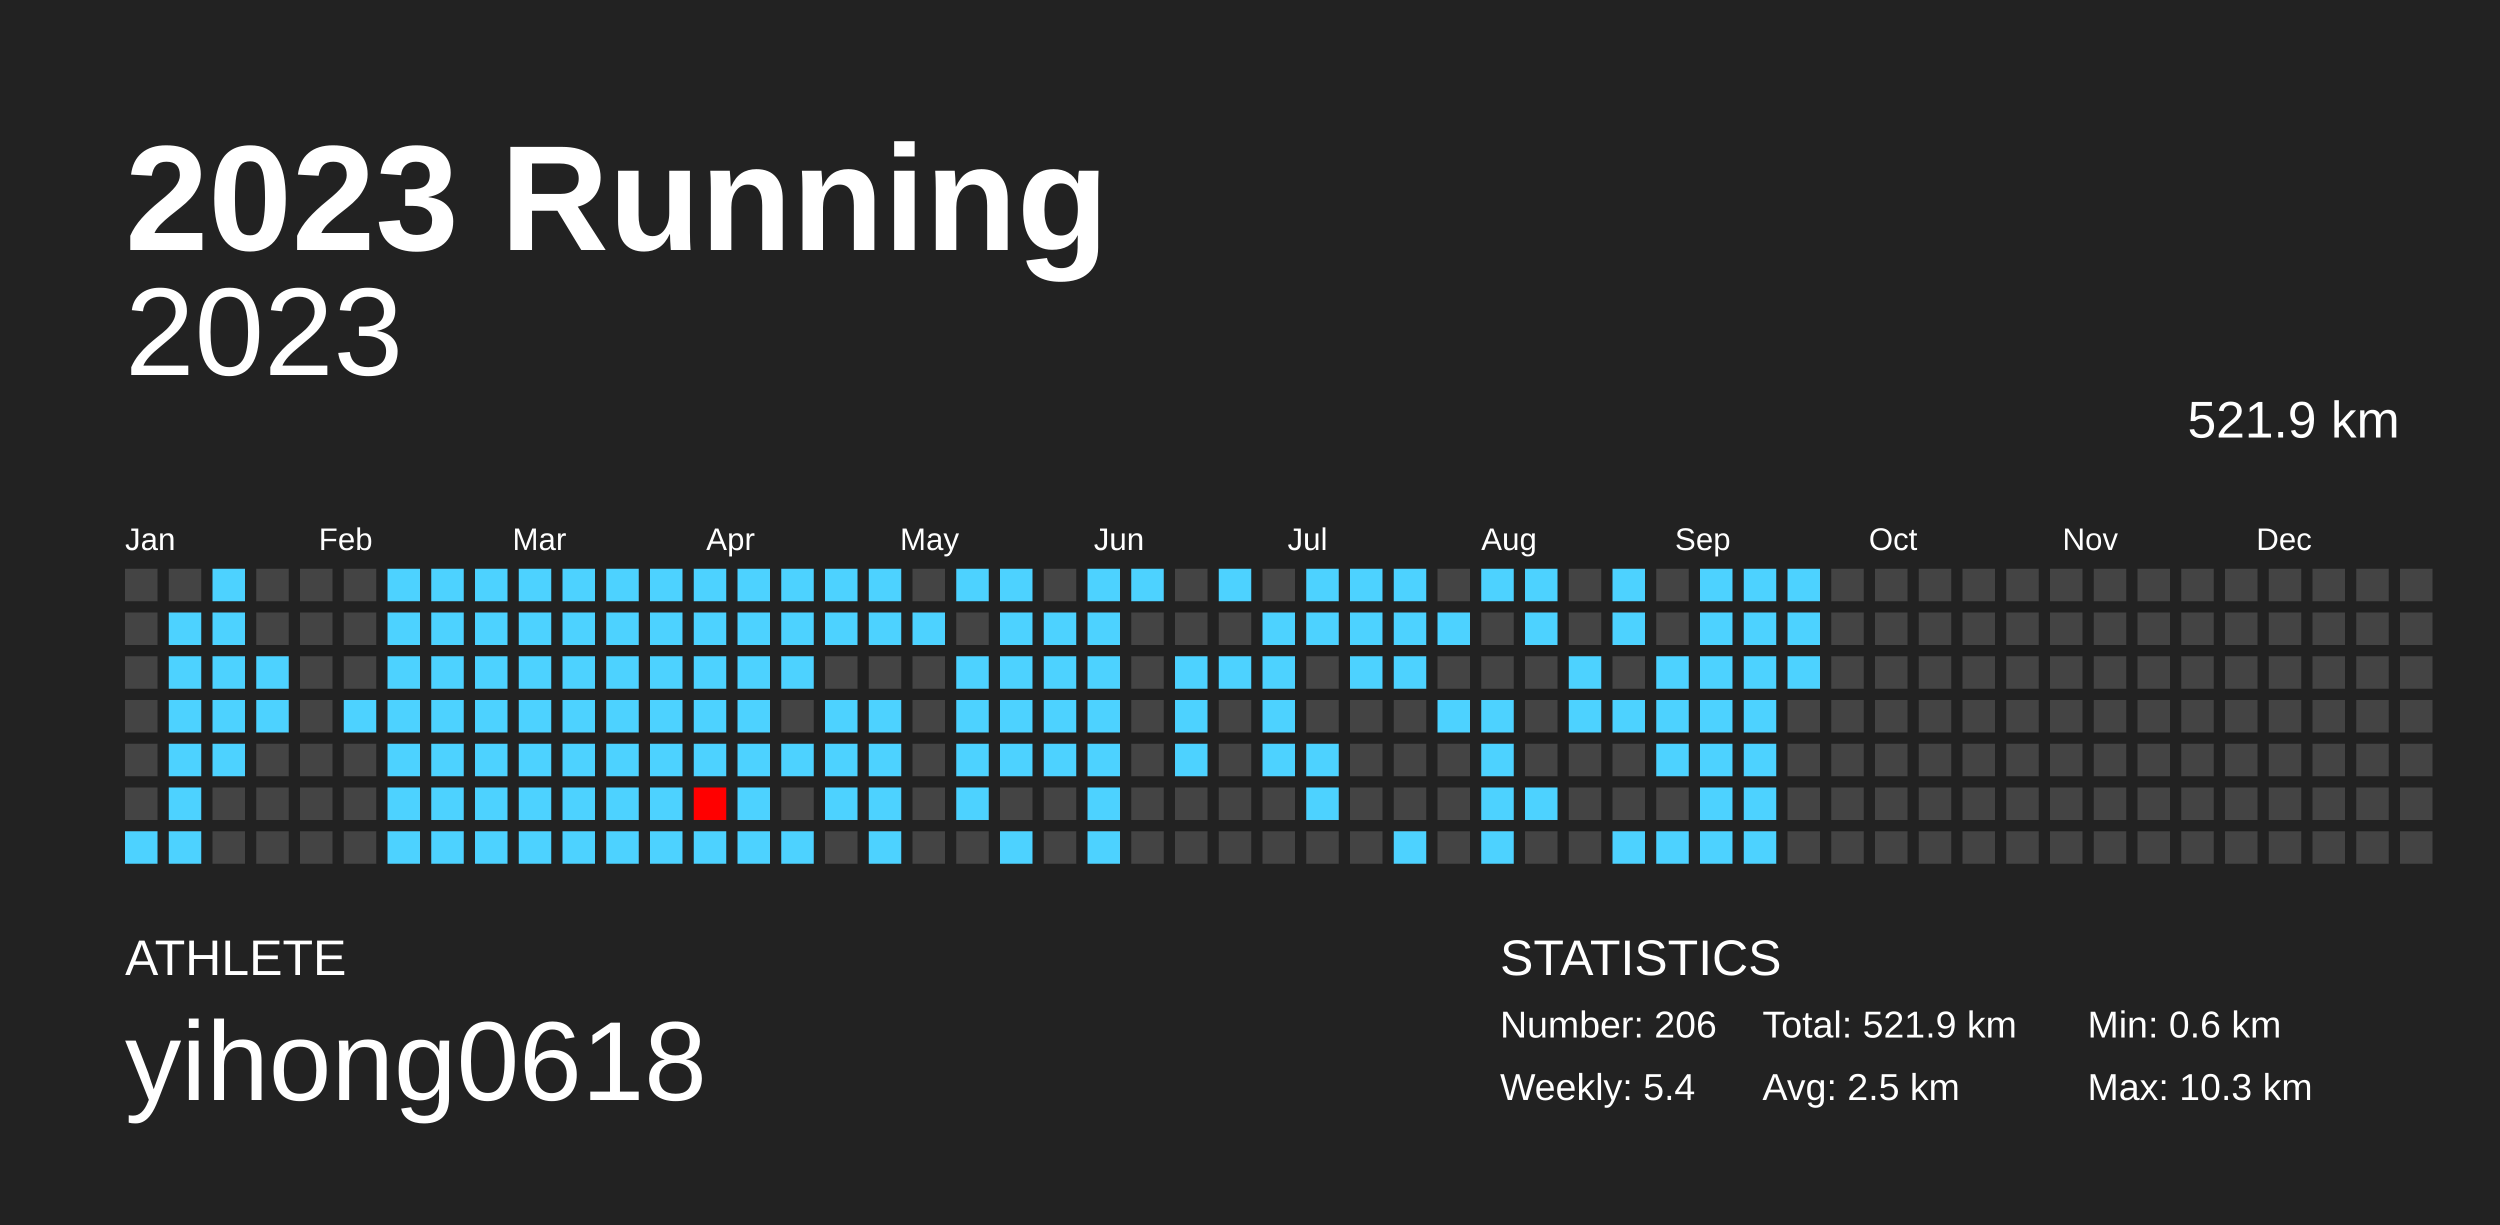
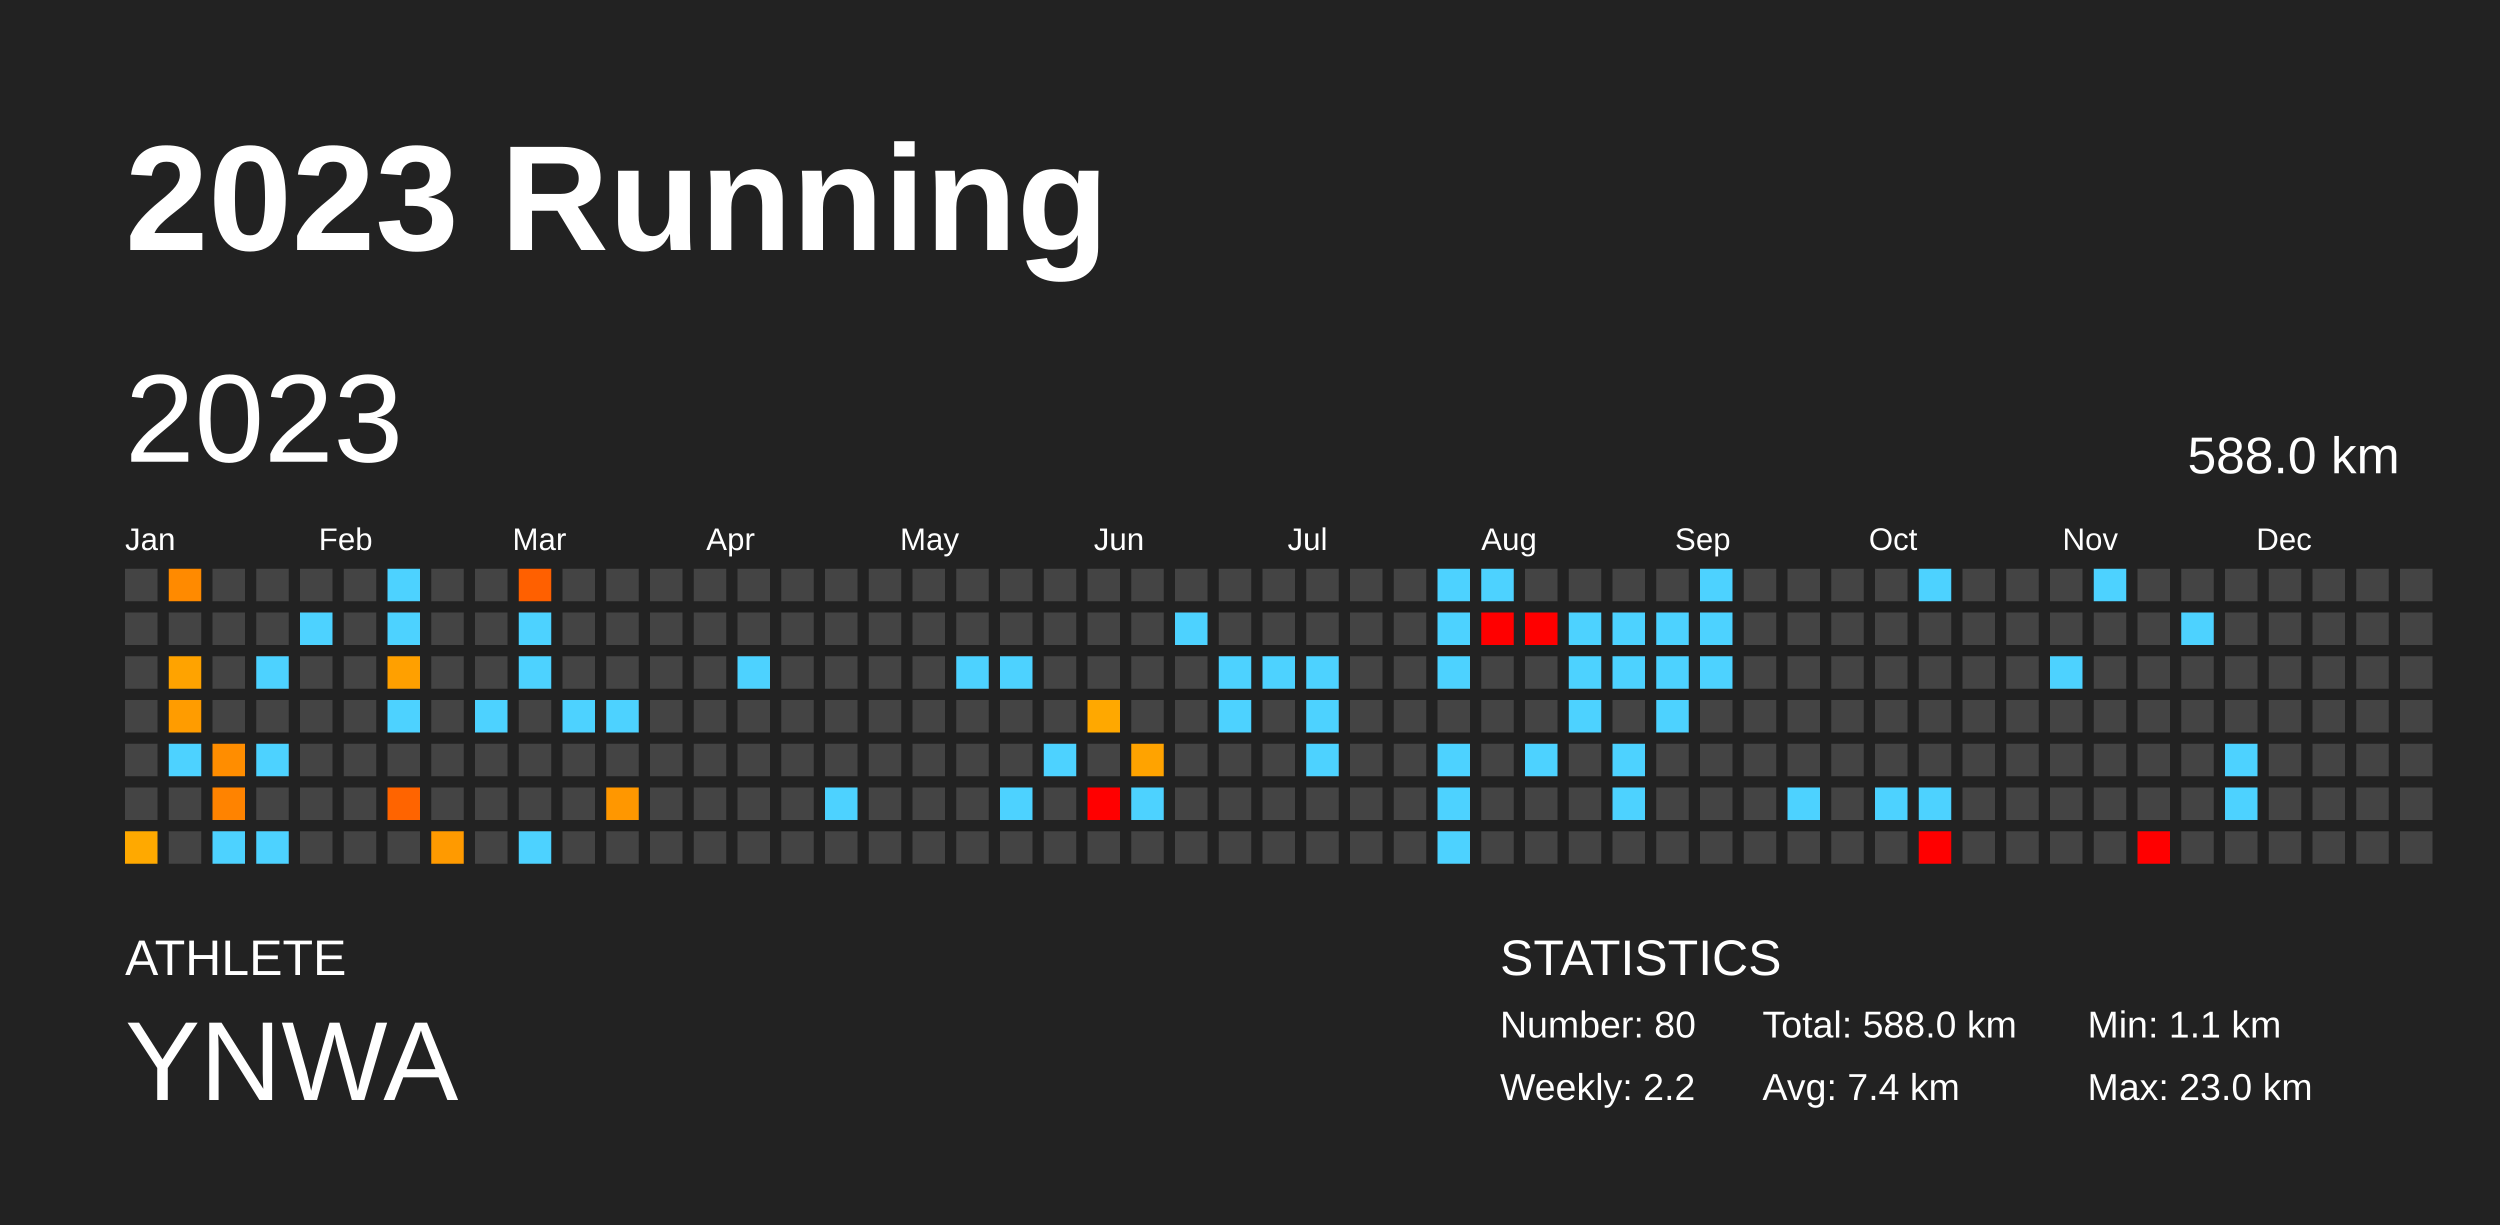
<svg xmlns="http://www.w3.org/2000/svg" baseProfile="full" height="98mm" version="1.1" viewBox="0,0,200,98" width="200mm">
  <defs />
  <rect fill="#222222" height="98" width="200" x="0" y="0" />
  <text fill="#FFFFFF" style="font-size:12px; font-family:Arial; font-weight:bold;" x="10" y="20">2023 Running</text>
  <text fill="#FFFFFF" style="font-size:4px; font-family:Arial" x="10" y="78">ATHLETE</text>
-   <text fill="#FFFFFF" style="font-size:9px; font-family:Arial" x="10" y="88">yihong0618</text>
+   <text fill="#FFFFFF" style="font-size:9px; font-family:Arial" x="10" y="88">YNWA</text>
  <text fill="#FFFFFF" style="font-size:4px; font-family:Arial" x="120" y="78">STATISTICS</text>
-   <text fill="#FFFFFF" style="font-size:3px; font-family:Arial" x="120" y="83">Number: 206</text>
-   <text fill="#FFFFFF" style="font-size:3px; font-family:Arial" x="120" y="88">Weekly: 5.4</text>
-   <text fill="#FFFFFF" style="font-size:3px; font-family:Arial" x="141" y="83">Total: 521.9 km</text>
-   <text fill="#FFFFFF" style="font-size:3px; font-family:Arial" x="141" y="88">Avg: 2.5 km</text>
-   <text fill="#FFFFFF" style="font-size:3px; font-family:Arial" x="167" y="83">Min: 0.6 km</text>
-   <text fill="#FFFFFF" style="font-size:3px; font-family:Arial" x="167" y="88">Max: 10.3 km</text>
-   <text alignment-baseline="hanging" fill="#FFFFFF" style="font-size:10.0px; font-family:Arial;" x="10" y="30">2023</text>
-   <text alignment-baseline="hanging" fill="#FFFFFF" style="font-size:4.125px; font-family:Arial;" x="175" y="35">521.9 km</text>
+   <text fill="#FFFFFF" style="font-size:3px; font-family:Arial" x="120" y="83">Number: 80</text>
+   <text fill="#FFFFFF" style="font-size:3px; font-family:Arial" x="120" y="88">Weekly: 2.2</text>
+   <text fill="#FFFFFF" style="font-size:3px; font-family:Arial" x="141" y="83">Total: 588.0 km</text>
+   <text fill="#FFFFFF" style="font-size:3px; font-family:Arial" x="141" y="88">Avg: 7.4 km</text>
+   <text fill="#FFFFFF" style="font-size:3px; font-family:Arial" x="167" y="83">Min: 1.1 km</text>
+   <text fill="#FFFFFF" style="font-size:3px; font-family:Arial" x="167" y="88">Max: 23.0 km</text>
+   <text dominant-baseline="hanging" fill="#FFFFFF" style="font-size:10.0px; font-family:Arial;" x="10" y="30">2023</text>
+   <text dominant-baseline="hanging" fill="#FFFFFF" style="font-size:4.125px; font-family:Arial;" x="175" y="35">588.0 km</text>
  <text fill="#FFFFFF" style="font-size:2.5px; font-family:Arial" x="10.0" y="44">Jan</text>
  <text fill="#FFFFFF" style="font-size:2.5px; font-family:Arial" x="25.5" y="44">Feb</text>
  <text fill="#FFFFFF" style="font-size:2.5px; font-family:Arial" x="41.0" y="44">Mar</text>
  <text fill="#FFFFFF" style="font-size:2.5px; font-family:Arial" x="56.5" y="44">Apr</text>
  <text fill="#FFFFFF" style="font-size:2.5px; font-family:Arial" x="72.0" y="44">May</text>
  <text fill="#FFFFFF" style="font-size:2.5px; font-family:Arial" x="87.5" y="44">Jun</text>
  <text fill="#FFFFFF" style="font-size:2.5px; font-family:Arial" x="103.0" y="44">Jul</text>
  <text fill="#FFFFFF" style="font-size:2.5px; font-family:Arial" x="118.5" y="44">Aug</text>
  <text fill="#FFFFFF" style="font-size:2.5px; font-family:Arial" x="134.0" y="44">Sep</text>
  <text fill="#FFFFFF" style="font-size:2.5px; font-family:Arial" x="149.5" y="44">Oct</text>
  <text fill="#FFFFFF" style="font-size:2.5px; font-family:Arial" x="165.0" y="44">Nov</text>
  <text fill="#FFFFFF" style="font-size:2.5px; font-family:Arial" x="180.5" y="44">Dec</text>
  <rect fill="#444444" height="2.6" width="2.6" x="10.0" y="45.5" />
  <rect fill="#444444" height="2.6" width="2.6" x="10.0" y="49.0" />
  <rect fill="#444444" height="2.6" width="2.6" x="10.0" y="52.5" />
  <rect fill="#444444" height="2.6" width="2.6" x="10.0" y="56.0" />
  <rect fill="#444444" height="2.6" width="2.6" x="10.0" y="59.5" />
  <rect fill="#444444" height="2.6" width="2.6" x="10.0" y="63.0" />
-   <rect fill="#4dd2ff" height="2.6" width="2.6" x="10.0" y="66.5" />
-   <rect fill="#444444" height="2.6" width="2.6" x="13.5" y="45.5" />
-   <rect fill="#4dd2ff" height="2.6" width="2.6" x="13.5" y="49.0" />
-   <rect fill="#4dd2ff" height="2.6" width="2.6" x="13.5" y="52.5" />
-   <rect fill="#4dd2ff" height="2.6" width="2.6" x="13.5" y="56.0" />
+   <rect fill="#ffa900" height="2.6" width="2.6" x="10.0" y="66.5" />
+   <rect fill="#ff8a00" height="2.6" width="2.6" x="13.5" y="45.5" />
+   <rect fill="#444444" height="2.6" width="2.6" x="13.5" y="49.0" />
+   <rect fill="#ffa300" height="2.6" width="2.6" x="13.5" y="52.5" />
+   <rect fill="#ff9c00" height="2.6" width="2.6" x="13.5" y="56.0" />
  <rect fill="#4dd2ff" height="2.6" width="2.6" x="13.5" y="59.5" />
-   <rect fill="#4dd2ff" height="2.6" width="2.6" x="13.5" y="63.0" />
-   <rect fill="#4dd2ff" height="2.6" width="2.6" x="13.5" y="66.5" />
-   <rect fill="#4dd2ff" height="2.6" width="2.6" x="17.0" y="45.5" />
-   <rect fill="#4dd2ff" height="2.6" width="2.6" x="17.0" y="49.0" />
-   <rect fill="#4dd2ff" height="2.6" width="2.6" x="17.0" y="52.5" />
-   <rect fill="#4dd2ff" height="2.6" width="2.6" x="17.0" y="56.0" />
-   <rect fill="#4dd2ff" height="2.6" width="2.6" x="17.0" y="59.5" />
-   <rect fill="#444444" height="2.6" width="2.6" x="17.0" y="63.0" />
-   <rect fill="#444444" height="2.6" width="2.6" x="17.0" y="66.5" />
+   <rect fill="#444444" height="2.6" width="2.6" x="13.5" y="63.0" />
+   <rect fill="#444444" height="2.6" width="2.6" x="13.5" y="66.5" />
+   <rect fill="#444444" height="2.6" width="2.6" x="17.0" y="45.5" />
+   <rect fill="#444444" height="2.6" width="2.6" x="17.0" y="49.0" />
+   <rect fill="#444444" height="2.6" width="2.6" x="17.0" y="52.5" />
+   <rect fill="#444444" height="2.6" width="2.6" x="17.0" y="56.0" />
+   <rect fill="#ff8d00" height="2.6" width="2.6" x="17.0" y="59.5" />
+   <rect fill="#ff8300" height="2.6" width="2.6" x="17.0" y="63.0" />
+   <rect fill="#4dd2ff" height="2.6" width="2.6" x="17.0" y="66.5" />
  <rect fill="#444444" height="2.6" width="2.6" x="20.5" y="45.5" />
  <rect fill="#444444" height="2.6" width="2.6" x="20.5" y="49.0" />
  <rect fill="#4dd2ff" height="2.6" width="2.6" x="20.5" y="52.5" />
-   <rect fill="#4dd2ff" height="2.6" width="2.6" x="20.5" y="56.0" />
-   <rect fill="#444444" height="2.6" width="2.6" x="20.5" y="59.5" />
+   <rect fill="#444444" height="2.6" width="2.6" x="20.5" y="56.0" />
+   <rect fill="#4dd2ff" height="2.6" width="2.6" x="20.5" y="59.5" />
  <rect fill="#444444" height="2.6" width="2.6" x="20.5" y="63.0" />
-   <rect fill="#444444" height="2.6" width="2.6" x="20.5" y="66.5" />
+   <rect fill="#4dd2ff" height="2.6" width="2.6" x="20.5" y="66.5" />
  <rect fill="#444444" height="2.6" width="2.6" x="24.0" y="45.5" />
-   <rect fill="#444444" height="2.6" width="2.6" x="24.0" y="49.0" />
+   <rect fill="#4dd2ff" height="2.6" width="2.6" x="24.0" y="49.0" />
  <rect fill="#444444" height="2.6" width="2.6" x="24.0" y="52.5" />
  <rect fill="#444444" height="2.6" width="2.6" x="24.0" y="56.0" />
  <rect fill="#444444" height="2.6" width="2.6" x="24.0" y="59.5" />
  <rect fill="#444444" height="2.6" width="2.6" x="24.0" y="63.0" />
  <rect fill="#444444" height="2.6" width="2.6" x="24.0" y="66.5" />
  <rect fill="#444444" height="2.6" width="2.6" x="27.5" y="45.5" />
  <rect fill="#444444" height="2.6" width="2.6" x="27.5" y="49.0" />
  <rect fill="#444444" height="2.6" width="2.6" x="27.5" y="52.5" />
-   <rect fill="#4dd2ff" height="2.6" width="2.6" x="27.5" y="56.0" />
+   <rect fill="#444444" height="2.6" width="2.6" x="27.5" y="56.0" />
  <rect fill="#444444" height="2.6" width="2.6" x="27.5" y="59.5" />
  <rect fill="#444444" height="2.6" width="2.6" x="27.5" y="63.0" />
  <rect fill="#444444" height="2.6" width="2.6" x="27.5" y="66.5" />
  <rect fill="#4dd2ff" height="2.6" width="2.6" x="31.0" y="45.5" />
  <rect fill="#4dd2ff" height="2.6" width="2.6" x="31.0" y="49.0" />
-   <rect fill="#4dd2ff" height="2.6" width="2.6" x="31.0" y="52.5" />
+   <rect fill="#ffa000" height="2.6" width="2.6" x="31.0" y="52.5" />
  <rect fill="#4dd2ff" height="2.6" width="2.6" x="31.0" y="56.0" />
-   <rect fill="#4dd2ff" height="2.6" width="2.6" x="31.0" y="59.5" />
-   <rect fill="#4dd2ff" height="2.6" width="2.6" x="31.0" y="63.0" />
-   <rect fill="#4dd2ff" height="2.6" width="2.6" x="31.0" y="66.5" />
-   <rect fill="#4dd2ff" height="2.6" width="2.6" x="34.5" y="45.5" />
-   <rect fill="#4dd2ff" height="2.6" width="2.6" x="34.5" y="49.0" />
-   <rect fill="#4dd2ff" height="2.6" width="2.6" x="34.5" y="52.5" />
-   <rect fill="#4dd2ff" height="2.6" width="2.6" x="34.5" y="56.0" />
-   <rect fill="#4dd2ff" height="2.6" width="2.6" x="34.5" y="59.5" />
-   <rect fill="#4dd2ff" height="2.6" width="2.6" x="34.5" y="63.0" />
-   <rect fill="#4dd2ff" height="2.6" width="2.6" x="34.5" y="66.5" />
-   <rect fill="#4dd2ff" height="2.6" width="2.6" x="38.0" y="45.5" />
-   <rect fill="#4dd2ff" height="2.6" width="2.6" x="38.0" y="49.0" />
-   <rect fill="#4dd2ff" height="2.6" width="2.6" x="38.0" y="52.5" />
+   <rect fill="#444444" height="2.6" width="2.6" x="31.0" y="59.5" />
+   <rect fill="#ff6400" height="2.6" width="2.6" x="31.0" y="63.0" />
+   <rect fill="#444444" height="2.6" width="2.6" x="31.0" y="66.5" />
+   <rect fill="#444444" height="2.6" width="2.6" x="34.5" y="45.5" />
+   <rect fill="#444444" height="2.6" width="2.6" x="34.5" y="49.0" />
+   <rect fill="#444444" height="2.6" width="2.6" x="34.5" y="52.5" />
+   <rect fill="#444444" height="2.6" width="2.6" x="34.5" y="56.0" />
+   <rect fill="#444444" height="2.6" width="2.6" x="34.5" y="59.5" />
+   <rect fill="#444444" height="2.6" width="2.6" x="34.5" y="63.0" />
+   <rect fill="#ff9a00" height="2.6" width="2.6" x="34.5" y="66.5" />
+   <rect fill="#444444" height="2.6" width="2.6" x="38.0" y="45.5" />
+   <rect fill="#444444" height="2.6" width="2.6" x="38.0" y="49.0" />
+   <rect fill="#444444" height="2.6" width="2.6" x="38.0" y="52.5" />
  <rect fill="#4dd2ff" height="2.6" width="2.6" x="38.0" y="56.0" />
-   <rect fill="#4dd2ff" height="2.6" width="2.6" x="38.0" y="59.5" />
-   <rect fill="#4dd2ff" height="2.6" width="2.6" x="38.0" y="63.0" />
-   <rect fill="#4dd2ff" height="2.6" width="2.6" x="38.0" y="66.5" />
-   <rect fill="#4dd2ff" height="2.6" width="2.6" x="41.5" y="45.5" />
+   <rect fill="#444444" height="2.6" width="2.6" x="38.0" y="59.5" />
+   <rect fill="#444444" height="2.6" width="2.6" x="38.0" y="63.0" />
+   <rect fill="#444444" height="2.6" width="2.6" x="38.0" y="66.5" />
+   <rect fill="#ff6000" height="2.6" width="2.6" x="41.5" y="45.5" />
  <rect fill="#4dd2ff" height="2.6" width="2.6" x="41.5" y="49.0" />
  <rect fill="#4dd2ff" height="2.6" width="2.6" x="41.5" y="52.5" />
-   <rect fill="#4dd2ff" height="2.6" width="2.6" x="41.5" y="56.0" />
-   <rect fill="#4dd2ff" height="2.6" width="2.6" x="41.5" y="59.5" />
-   <rect fill="#4dd2ff" height="2.6" width="2.6" x="41.5" y="63.0" />
+   <rect fill="#444444" height="2.6" width="2.6" x="41.5" y="56.0" />
+   <rect fill="#444444" height="2.6" width="2.6" x="41.5" y="59.5" />
+   <rect fill="#444444" height="2.6" width="2.6" x="41.5" y="63.0" />
  <rect fill="#4dd2ff" height="2.6" width="2.6" x="41.5" y="66.5" />
-   <rect fill="#4dd2ff" height="2.6" width="2.6" x="45.0" y="45.5" />
-   <rect fill="#4dd2ff" height="2.6" width="2.6" x="45.0" y="49.0" />
-   <rect fill="#4dd2ff" height="2.6" width="2.6" x="45.0" y="52.5" />
+   <rect fill="#444444" height="2.6" width="2.6" x="45.0" y="45.5" />
+   <rect fill="#444444" height="2.6" width="2.6" x="45.0" y="49.0" />
+   <rect fill="#444444" height="2.6" width="2.6" x="45.0" y="52.5" />
  <rect fill="#4dd2ff" height="2.6" width="2.6" x="45.0" y="56.0" />
-   <rect fill="#4dd2ff" height="2.6" width="2.6" x="45.0" y="59.5" />
-   <rect fill="#4dd2ff" height="2.6" width="2.6" x="45.0" y="63.0" />
-   <rect fill="#4dd2ff" height="2.6" width="2.6" x="45.0" y="66.5" />
-   <rect fill="#4dd2ff" height="2.6" width="2.6" x="48.5" y="45.5" />
-   <rect fill="#4dd2ff" height="2.6" width="2.6" x="48.5" y="49.0" />
-   <rect fill="#4dd2ff" height="2.6" width="2.6" x="48.5" y="52.5" />
+   <rect fill="#444444" height="2.6" width="2.6" x="45.0" y="59.5" />
+   <rect fill="#444444" height="2.6" width="2.6" x="45.0" y="63.0" />
+   <rect fill="#444444" height="2.6" width="2.6" x="45.0" y="66.5" />
+   <rect fill="#444444" height="2.6" width="2.6" x="48.5" y="45.5" />
+   <rect fill="#444444" height="2.6" width="2.6" x="48.5" y="49.0" />
+   <rect fill="#444444" height="2.6" width="2.6" x="48.5" y="52.5" />
  <rect fill="#4dd2ff" height="2.6" width="2.6" x="48.5" y="56.0" />
-   <rect fill="#4dd2ff" height="2.6" width="2.6" x="48.5" y="59.5" />
-   <rect fill="#4dd2ff" height="2.6" width="2.6" x="48.5" y="63.0" />
-   <rect fill="#4dd2ff" height="2.6" width="2.6" x="48.5" y="66.5" />
-   <rect fill="#4dd2ff" height="2.6" width="2.6" x="52.0" y="45.5" />
-   <rect fill="#4dd2ff" height="2.6" width="2.6" x="52.0" y="49.0" />
-   <rect fill="#4dd2ff" height="2.6" width="2.6" x="52.0" y="52.5" />
-   <rect fill="#4dd2ff" height="2.6" width="2.6" x="52.0" y="56.0" />
-   <rect fill="#4dd2ff" height="2.6" width="2.6" x="52.0" y="59.5" />
-   <rect fill="#4dd2ff" height="2.6" width="2.6" x="52.0" y="63.0" />
-   <rect fill="#4dd2ff" height="2.6" width="2.6" x="52.0" y="66.5" />
-   <rect fill="#4dd2ff" height="2.6" width="2.6" x="55.5" y="45.5" />
-   <rect fill="#4dd2ff" height="2.6" width="2.6" x="55.5" y="49.0" />
-   <rect fill="#4dd2ff" height="2.6" width="2.6" x="55.5" y="52.5" />
-   <rect fill="#4dd2ff" height="2.6" width="2.6" x="55.5" y="56.0" />
-   <rect fill="#4dd2ff" height="2.6" width="2.6" x="55.5" y="59.5" />
-   <rect fill="#ff0000" height="2.6" width="2.6" x="55.5" y="63.0" />
-   <rect fill="#4dd2ff" height="2.6" width="2.6" x="55.5" y="66.5" />
-   <rect fill="#4dd2ff" height="2.6" width="2.6" x="59.0" y="45.5" />
-   <rect fill="#4dd2ff" height="2.6" width="2.6" x="59.0" y="49.0" />
+   <rect fill="#444444" height="2.6" width="2.6" x="48.5" y="59.5" />
+   <rect fill="#ff9700" height="2.6" width="2.6" x="48.5" y="63.0" />
+   <rect fill="#444444" height="2.6" width="2.6" x="48.5" y="66.5" />
+   <rect fill="#444444" height="2.6" width="2.6" x="52.0" y="45.5" />
+   <rect fill="#444444" height="2.6" width="2.6" x="52.0" y="49.0" />
+   <rect fill="#444444" height="2.6" width="2.6" x="52.0" y="52.5" />
+   <rect fill="#444444" height="2.6" width="2.6" x="52.0" y="56.0" />
+   <rect fill="#444444" height="2.6" width="2.6" x="52.0" y="59.5" />
+   <rect fill="#444444" height="2.6" width="2.6" x="52.0" y="63.0" />
+   <rect fill="#444444" height="2.6" width="2.6" x="52.0" y="66.5" />
+   <rect fill="#444444" height="2.6" width="2.6" x="55.5" y="45.5" />
+   <rect fill="#444444" height="2.6" width="2.6" x="55.5" y="49.0" />
+   <rect fill="#444444" height="2.6" width="2.6" x="55.5" y="52.5" />
+   <rect fill="#444444" height="2.6" width="2.6" x="55.5" y="56.0" />
+   <rect fill="#444444" height="2.6" width="2.6" x="55.5" y="59.5" />
+   <rect fill="#444444" height="2.6" width="2.6" x="55.5" y="63.0" />
+   <rect fill="#444444" height="2.6" width="2.6" x="55.5" y="66.5" />
+   <rect fill="#444444" height="2.6" width="2.6" x="59.0" y="45.5" />
+   <rect fill="#444444" height="2.6" width="2.6" x="59.0" y="49.0" />
  <rect fill="#4dd2ff" height="2.6" width="2.6" x="59.0" y="52.5" />
-   <rect fill="#4dd2ff" height="2.6" width="2.6" x="59.0" y="56.0" />
-   <rect fill="#4dd2ff" height="2.6" width="2.6" x="59.0" y="59.5" />
-   <rect fill="#4dd2ff" height="2.6" width="2.6" x="59.0" y="63.0" />
-   <rect fill="#4dd2ff" height="2.6" width="2.6" x="59.0" y="66.5" />
-   <rect fill="#4dd2ff" height="2.6" width="2.6" x="62.5" y="45.5" />
-   <rect fill="#4dd2ff" height="2.6" width="2.6" x="62.5" y="49.0" />
-   <rect fill="#4dd2ff" height="2.6" width="2.6" x="62.5" y="52.5" />
+   <rect fill="#444444" height="2.6" width="2.6" x="59.0" y="56.0" />
+   <rect fill="#444444" height="2.6" width="2.6" x="59.0" y="59.5" />
+   <rect fill="#444444" height="2.6" width="2.6" x="59.0" y="63.0" />
+   <rect fill="#444444" height="2.6" width="2.6" x="59.0" y="66.5" />
+   <rect fill="#444444" height="2.6" width="2.6" x="62.5" y="45.5" />
+   <rect fill="#444444" height="2.6" width="2.6" x="62.5" y="49.0" />
+   <rect fill="#444444" height="2.6" width="2.6" x="62.5" y="52.5" />
  <rect fill="#444444" height="2.6" width="2.6" x="62.5" y="56.0" />
-   <rect fill="#4dd2ff" height="2.6" width="2.6" x="62.5" y="59.5" />
+   <rect fill="#444444" height="2.6" width="2.6" x="62.5" y="59.5" />
  <rect fill="#444444" height="2.6" width="2.6" x="62.5" y="63.0" />
-   <rect fill="#4dd2ff" height="2.6" width="2.6" x="62.5" y="66.5" />
-   <rect fill="#4dd2ff" height="2.6" width="2.6" x="66.0" y="45.5" />
-   <rect fill="#4dd2ff" height="2.6" width="2.6" x="66.0" y="49.0" />
+   <rect fill="#444444" height="2.6" width="2.6" x="62.5" y="66.5" />
+   <rect fill="#444444" height="2.6" width="2.6" x="66.0" y="45.5" />
+   <rect fill="#444444" height="2.6" width="2.6" x="66.0" y="49.0" />
  <rect fill="#444444" height="2.6" width="2.6" x="66.0" y="52.5" />
-   <rect fill="#4dd2ff" height="2.6" width="2.6" x="66.0" y="56.0" />
-   <rect fill="#4dd2ff" height="2.6" width="2.6" x="66.0" y="59.5" />
+   <rect fill="#444444" height="2.6" width="2.6" x="66.0" y="56.0" />
+   <rect fill="#444444" height="2.6" width="2.6" x="66.0" y="59.5" />
  <rect fill="#4dd2ff" height="2.6" width="2.6" x="66.0" y="63.0" />
  <rect fill="#444444" height="2.6" width="2.6" x="66.0" y="66.5" />
-   <rect fill="#4dd2ff" height="2.6" width="2.6" x="69.5" y="45.5" />
-   <rect fill="#4dd2ff" height="2.6" width="2.6" x="69.5" y="49.0" />
+   <rect fill="#444444" height="2.6" width="2.6" x="69.5" y="45.5" />
+   <rect fill="#444444" height="2.6" width="2.6" x="69.5" y="49.0" />
  <rect fill="#444444" height="2.6" width="2.6" x="69.5" y="52.5" />
-   <rect fill="#4dd2ff" height="2.6" width="2.6" x="69.5" y="56.0" />
-   <rect fill="#4dd2ff" height="2.6" width="2.6" x="69.5" y="59.5" />
-   <rect fill="#4dd2ff" height="2.6" width="2.6" x="69.5" y="63.0" />
-   <rect fill="#4dd2ff" height="2.6" width="2.6" x="69.5" y="66.5" />
+   <rect fill="#444444" height="2.6" width="2.6" x="69.5" y="56.0" />
+   <rect fill="#444444" height="2.6" width="2.6" x="69.5" y="59.5" />
+   <rect fill="#444444" height="2.6" width="2.6" x="69.5" y="63.0" />
+   <rect fill="#444444" height="2.6" width="2.6" x="69.5" y="66.5" />
  <rect fill="#444444" height="2.6" width="2.6" x="73.0" y="45.5" />
-   <rect fill="#4dd2ff" height="2.6" width="2.6" x="73.0" y="49.0" />
+   <rect fill="#444444" height="2.6" width="2.6" x="73.0" y="49.0" />
  <rect fill="#444444" height="2.6" width="2.6" x="73.0" y="52.5" />
  <rect fill="#444444" height="2.6" width="2.6" x="73.0" y="56.0" />
  <rect fill="#444444" height="2.6" width="2.6" x="73.0" y="59.5" />
  <rect fill="#444444" height="2.6" width="2.6" x="73.0" y="63.0" />
  <rect fill="#444444" height="2.6" width="2.6" x="73.0" y="66.5" />
-   <rect fill="#4dd2ff" height="2.6" width="2.6" x="76.5" y="45.5" />
+   <rect fill="#444444" height="2.6" width="2.6" x="76.5" y="45.5" />
  <rect fill="#444444" height="2.6" width="2.6" x="76.5" y="49.0" />
  <rect fill="#4dd2ff" height="2.6" width="2.6" x="76.5" y="52.5" />
-   <rect fill="#4dd2ff" height="2.6" width="2.6" x="76.5" y="56.0" />
-   <rect fill="#4dd2ff" height="2.6" width="2.6" x="76.5" y="59.5" />
-   <rect fill="#4dd2ff" height="2.6" width="2.6" x="76.5" y="63.0" />
+   <rect fill="#444444" height="2.6" width="2.6" x="76.5" y="56.0" />
+   <rect fill="#444444" height="2.6" width="2.6" x="76.5" y="59.5" />
+   <rect fill="#444444" height="2.6" width="2.6" x="76.5" y="63.0" />
  <rect fill="#444444" height="2.6" width="2.6" x="76.5" y="66.5" />
-   <rect fill="#4dd2ff" height="2.6" width="2.6" x="80.0" y="45.5" />
-   <rect fill="#4dd2ff" height="2.6" width="2.6" x="80.0" y="49.0" />
+   <rect fill="#444444" height="2.6" width="2.6" x="80.0" y="45.5" />
+   <rect fill="#444444" height="2.6" width="2.6" x="80.0" y="49.0" />
  <rect fill="#4dd2ff" height="2.6" width="2.6" x="80.0" y="52.5" />
-   <rect fill="#4dd2ff" height="2.6" width="2.6" x="80.0" y="56.0" />
-   <rect fill="#4dd2ff" height="2.6" width="2.6" x="80.0" y="59.5" />
-   <rect fill="#444444" height="2.6" width="2.6" x="80.0" y="63.0" />
-   <rect fill="#4dd2ff" height="2.6" width="2.6" x="80.0" y="66.5" />
+   <rect fill="#444444" height="2.6" width="2.6" x="80.0" y="56.0" />
+   <rect fill="#444444" height="2.6" width="2.6" x="80.0" y="59.5" />
+   <rect fill="#4dd2ff" height="2.6" width="2.6" x="80.0" y="63.0" />
+   <rect fill="#444444" height="2.6" width="2.6" x="80.0" y="66.5" />
  <rect fill="#444444" height="2.6" width="2.6" x="83.5" y="45.5" />
-   <rect fill="#4dd2ff" height="2.6" width="2.6" x="83.5" y="49.0" />
-   <rect fill="#4dd2ff" height="2.6" width="2.6" x="83.5" y="52.5" />
-   <rect fill="#4dd2ff" height="2.6" width="2.6" x="83.5" y="56.0" />
+   <rect fill="#444444" height="2.6" width="2.6" x="83.5" y="49.0" />
+   <rect fill="#444444" height="2.6" width="2.6" x="83.5" y="52.5" />
+   <rect fill="#444444" height="2.6" width="2.6" x="83.5" y="56.0" />
  <rect fill="#4dd2ff" height="2.6" width="2.6" x="83.5" y="59.5" />
  <rect fill="#444444" height="2.6" width="2.6" x="83.5" y="63.0" />
  <rect fill="#444444" height="2.6" width="2.6" x="83.5" y="66.5" />
-   <rect fill="#4dd2ff" height="2.6" width="2.6" x="87.0" y="45.5" />
-   <rect fill="#4dd2ff" height="2.6" width="2.6" x="87.0" y="49.0" />
-   <rect fill="#4dd2ff" height="2.6" width="2.6" x="87.0" y="52.5" />
-   <rect fill="#4dd2ff" height="2.6" width="2.6" x="87.0" y="56.0" />
-   <rect fill="#4dd2ff" height="2.6" width="2.6" x="87.0" y="59.5" />
-   <rect fill="#4dd2ff" height="2.6" width="2.6" x="87.0" y="63.0" />
-   <rect fill="#4dd2ff" height="2.6" width="2.6" x="87.0" y="66.5" />
-   <rect fill="#4dd2ff" height="2.6" width="2.6" x="90.5" y="45.5" />
+   <rect fill="#444444" height="2.6" width="2.6" x="87.0" y="45.5" />
+   <rect fill="#444444" height="2.6" width="2.6" x="87.0" y="49.0" />
+   <rect fill="#444444" height="2.6" width="2.6" x="87.0" y="52.5" />
+   <rect fill="#ffa800" height="2.6" width="2.6" x="87.0" y="56.0" />
+   <rect fill="#444444" height="2.6" width="2.6" x="87.0" y="59.5" />
+   <rect fill="red" height="2.6" width="2.6" x="87.0" y="63.0" />
+   <rect fill="#444444" height="2.6" width="2.6" x="87.0" y="66.5" />
+   <rect fill="#444444" height="2.6" width="2.6" x="90.5" y="45.5" />
  <rect fill="#444444" height="2.6" width="2.6" x="90.5" y="49.0" />
  <rect fill="#444444" height="2.6" width="2.6" x="90.5" y="52.5" />
  <rect fill="#444444" height="2.6" width="2.6" x="90.5" y="56.0" />
-   <rect fill="#444444" height="2.6" width="2.6" x="90.5" y="59.5" />
-   <rect fill="#444444" height="2.6" width="2.6" x="90.5" y="63.0" />
+   <rect fill="#ffa300" height="2.6" width="2.6" x="90.5" y="59.5" />
+   <rect fill="#4dd2ff" height="2.6" width="2.6" x="90.5" y="63.0" />
  <rect fill="#444444" height="2.6" width="2.6" x="90.5" y="66.5" />
  <rect fill="#444444" height="2.6" width="2.6" x="94.0" y="45.5" />
-   <rect fill="#444444" height="2.6" width="2.6" x="94.0" y="49.0" />
-   <rect fill="#4dd2ff" height="2.6" width="2.6" x="94.0" y="52.5" />
-   <rect fill="#4dd2ff" height="2.6" width="2.6" x="94.0" y="56.0" />
-   <rect fill="#4dd2ff" height="2.6" width="2.6" x="94.0" y="59.5" />
+   <rect fill="#4dd2ff" height="2.6" width="2.6" x="94.0" y="49.0" />
+   <rect fill="#444444" height="2.6" width="2.6" x="94.0" y="52.5" />
+   <rect fill="#444444" height="2.6" width="2.6" x="94.0" y="56.0" />
+   <rect fill="#444444" height="2.6" width="2.6" x="94.0" y="59.5" />
  <rect fill="#444444" height="2.6" width="2.6" x="94.0" y="63.0" />
  <rect fill="#444444" height="2.6" width="2.6" x="94.0" y="66.5" />
-   <rect fill="#4dd2ff" height="2.6" width="2.6" x="97.5" y="45.5" />
+   <rect fill="#444444" height="2.6" width="2.6" x="97.5" y="45.5" />
  <rect fill="#444444" height="2.6" width="2.6" x="97.5" y="49.0" />
  <rect fill="#4dd2ff" height="2.6" width="2.6" x="97.5" y="52.5" />
-   <rect fill="#444444" height="2.6" width="2.6" x="97.5" y="56.0" />
+   <rect fill="#4dd2ff" height="2.6" width="2.6" x="97.5" y="56.0" />
  <rect fill="#444444" height="2.6" width="2.6" x="97.5" y="59.5" />
  <rect fill="#444444" height="2.6" width="2.6" x="97.5" y="63.0" />
  <rect fill="#444444" height="2.6" width="2.6" x="97.5" y="66.5" />
  <rect fill="#444444" height="2.6" width="2.6" x="101.0" y="45.5" />
-   <rect fill="#4dd2ff" height="2.6" width="2.6" x="101.0" y="49.0" />
+   <rect fill="#444444" height="2.6" width="2.6" x="101.0" y="49.0" />
  <rect fill="#4dd2ff" height="2.6" width="2.6" x="101.0" y="52.5" />
-   <rect fill="#4dd2ff" height="2.6" width="2.6" x="101.0" y="56.0" />
-   <rect fill="#4dd2ff" height="2.6" width="2.6" x="101.0" y="59.5" />
+   <rect fill="#444444" height="2.6" width="2.6" x="101.0" y="56.0" />
+   <rect fill="#444444" height="2.6" width="2.6" x="101.0" y="59.5" />
  <rect fill="#444444" height="2.6" width="2.6" x="101.0" y="63.0" />
  <rect fill="#444444" height="2.6" width="2.6" x="101.0" y="66.5" />
-   <rect fill="#4dd2ff" height="2.6" width="2.6" x="104.5" y="45.5" />
-   <rect fill="#4dd2ff" height="2.6" width="2.6" x="104.5" y="49.0" />
-   <rect fill="#444444" height="2.6" width="2.6" x="104.5" y="52.5" />
-   <rect fill="#444444" height="2.6" width="2.6" x="104.5" y="56.0" />
+   <rect fill="#444444" height="2.6" width="2.6" x="104.5" y="45.5" />
+   <rect fill="#444444" height="2.6" width="2.6" x="104.5" y="49.0" />
+   <rect fill="#4dd2ff" height="2.6" width="2.6" x="104.5" y="52.5" />
+   <rect fill="#4dd2ff" height="2.6" width="2.6" x="104.5" y="56.0" />
  <rect fill="#4dd2ff" height="2.6" width="2.6" x="104.5" y="59.5" />
-   <rect fill="#4dd2ff" height="2.6" width="2.6" x="104.5" y="63.0" />
+   <rect fill="#444444" height="2.6" width="2.6" x="104.5" y="63.0" />
  <rect fill="#444444" height="2.6" width="2.6" x="104.5" y="66.5" />
-   <rect fill="#4dd2ff" height="2.6" width="2.6" x="108.0" y="45.5" />
-   <rect fill="#4dd2ff" height="2.6" width="2.6" x="108.0" y="49.0" />
-   <rect fill="#4dd2ff" height="2.6" width="2.6" x="108.0" y="52.5" />
+   <rect fill="#444444" height="2.6" width="2.6" x="108.0" y="45.5" />
+   <rect fill="#444444" height="2.6" width="2.6" x="108.0" y="49.0" />
+   <rect fill="#444444" height="2.6" width="2.6" x="108.0" y="52.5" />
  <rect fill="#444444" height="2.6" width="2.6" x="108.0" y="56.0" />
  <rect fill="#444444" height="2.6" width="2.6" x="108.0" y="59.5" />
  <rect fill="#444444" height="2.6" width="2.6" x="108.0" y="63.0" />
  <rect fill="#444444" height="2.6" width="2.6" x="108.0" y="66.5" />
-   <rect fill="#4dd2ff" height="2.6" width="2.6" x="111.5" y="45.5" />
-   <rect fill="#4dd2ff" height="2.6" width="2.6" x="111.5" y="49.0" />
-   <rect fill="#4dd2ff" height="2.6" width="2.6" x="111.5" y="52.5" />
+   <rect fill="#444444" height="2.6" width="2.6" x="111.5" y="45.5" />
+   <rect fill="#444444" height="2.6" width="2.6" x="111.5" y="49.0" />
+   <rect fill="#444444" height="2.6" width="2.6" x="111.5" y="52.5" />
  <rect fill="#444444" height="2.6" width="2.6" x="111.5" y="56.0" />
  <rect fill="#444444" height="2.6" width="2.6" x="111.5" y="59.5" />
  <rect fill="#444444" height="2.6" width="2.6" x="111.5" y="63.0" />
-   <rect fill="#4dd2ff" height="2.6" width="2.6" x="111.5" y="66.5" />
-   <rect fill="#444444" height="2.6" width="2.6" x="115.0" y="45.5" />
+   <rect fill="#444444" height="2.6" width="2.6" x="111.5" y="66.5" />
+   <rect fill="#4dd2ff" height="2.6" width="2.6" x="115.0" y="45.5" />
  <rect fill="#4dd2ff" height="2.6" width="2.6" x="115.0" y="49.0" />
-   <rect fill="#444444" height="2.6" width="2.6" x="115.0" y="52.5" />
-   <rect fill="#4dd2ff" height="2.6" width="2.6" x="115.0" y="56.0" />
-   <rect fill="#444444" height="2.6" width="2.6" x="115.0" y="59.5" />
-   <rect fill="#444444" height="2.6" width="2.6" x="115.0" y="63.0" />
-   <rect fill="#444444" height="2.6" width="2.6" x="115.0" y="66.5" />
+   <rect fill="#4dd2ff" height="2.6" width="2.6" x="115.0" y="52.5" />
+   <rect fill="#444444" height="2.6" width="2.6" x="115.0" y="56.0" />
+   <rect fill="#4dd2ff" height="2.6" width="2.6" x="115.0" y="59.5" />
+   <rect fill="#4dd2ff" height="2.6" width="2.6" x="115.0" y="63.0" />
+   <rect fill="#4dd2ff" height="2.6" width="2.6" x="115.0" y="66.5" />
  <rect fill="#4dd2ff" height="2.6" width="2.6" x="118.5" y="45.5" />
-   <rect fill="#444444" height="2.6" width="2.6" x="118.5" y="49.0" />
+   <rect fill="red" height="2.6" width="2.6" x="118.5" y="49.0" />
  <rect fill="#444444" height="2.6" width="2.6" x="118.5" y="52.5" />
-   <rect fill="#4dd2ff" height="2.6" width="2.6" x="118.5" y="56.0" />
-   <rect fill="#4dd2ff" height="2.6" width="2.6" x="118.5" y="59.5" />
-   <rect fill="#4dd2ff" height="2.6" width="2.6" x="118.5" y="63.0" />
-   <rect fill="#4dd2ff" height="2.6" width="2.6" x="118.5" y="66.5" />
-   <rect fill="#4dd2ff" height="2.6" width="2.6" x="122.0" y="45.5" />
-   <rect fill="#4dd2ff" height="2.6" width="2.6" x="122.0" y="49.0" />
+   <rect fill="#444444" height="2.6" width="2.6" x="118.5" y="56.0" />
+   <rect fill="#444444" height="2.6" width="2.6" x="118.5" y="59.5" />
+   <rect fill="#444444" height="2.6" width="2.6" x="118.5" y="63.0" />
+   <rect fill="#444444" height="2.6" width="2.6" x="118.5" y="66.5" />
+   <rect fill="#444444" height="2.6" width="2.6" x="122.0" y="45.5" />
+   <rect fill="red" height="2.6" width="2.6" x="122.0" y="49.0" />
  <rect fill="#444444" height="2.6" width="2.6" x="122.0" y="52.5" />
  <rect fill="#444444" height="2.6" width="2.6" x="122.0" y="56.0" />
-   <rect fill="#444444" height="2.6" width="2.6" x="122.0" y="59.5" />
-   <rect fill="#4dd2ff" height="2.6" width="2.6" x="122.0" y="63.0" />
+   <rect fill="#4dd2ff" height="2.6" width="2.6" x="122.0" y="59.5" />
+   <rect fill="#444444" height="2.6" width="2.6" x="122.0" y="63.0" />
  <rect fill="#444444" height="2.6" width="2.6" x="122.0" y="66.5" />
  <rect fill="#444444" height="2.6" width="2.6" x="125.5" y="45.5" />
-   <rect fill="#444444" height="2.6" width="2.6" x="125.5" y="49.0" />
+   <rect fill="#4dd2ff" height="2.6" width="2.6" x="125.5" y="49.0" />
  <rect fill="#4dd2ff" height="2.6" width="2.6" x="125.5" y="52.5" />
  <rect fill="#4dd2ff" height="2.6" width="2.6" x="125.5" y="56.0" />
  <rect fill="#444444" height="2.6" width="2.6" x="125.5" y="59.5" />
  <rect fill="#444444" height="2.6" width="2.6" x="125.5" y="63.0" />
  <rect fill="#444444" height="2.6" width="2.6" x="125.5" y="66.5" />
-   <rect fill="#4dd2ff" height="2.6" width="2.6" x="129.0" y="45.5" />
+   <rect fill="#444444" height="2.6" width="2.6" x="129.0" y="45.5" />
  <rect fill="#4dd2ff" height="2.6" width="2.6" x="129.0" y="49.0" />
-   <rect fill="#444444" height="2.6" width="2.6" x="129.0" y="52.5" />
-   <rect fill="#4dd2ff" height="2.6" width="2.6" x="129.0" y="56.0" />
-   <rect fill="#444444" height="2.6" width="2.6" x="129.0" y="59.5" />
-   <rect fill="#444444" height="2.6" width="2.6" x="129.0" y="63.0" />
-   <rect fill="#4dd2ff" height="2.6" width="2.6" x="129.0" y="66.5" />
+   <rect fill="#4dd2ff" height="2.6" width="2.6" x="129.0" y="52.5" />
+   <rect fill="#444444" height="2.6" width="2.6" x="129.0" y="56.0" />
+   <rect fill="#4dd2ff" height="2.6" width="2.6" x="129.0" y="59.5" />
+   <rect fill="#4dd2ff" height="2.6" width="2.6" x="129.0" y="63.0" />
+   <rect fill="#444444" height="2.6" width="2.6" x="129.0" y="66.5" />
  <rect fill="#444444" height="2.6" width="2.6" x="132.5" y="45.5" />
-   <rect fill="#444444" height="2.6" width="2.6" x="132.5" y="49.0" />
+   <rect fill="#4dd2ff" height="2.6" width="2.6" x="132.5" y="49.0" />
  <rect fill="#4dd2ff" height="2.6" width="2.6" x="132.5" y="52.5" />
  <rect fill="#4dd2ff" height="2.6" width="2.6" x="132.5" y="56.0" />
-   <rect fill="#4dd2ff" height="2.6" width="2.6" x="132.5" y="59.5" />
+   <rect fill="#444444" height="2.6" width="2.6" x="132.5" y="59.5" />
  <rect fill="#444444" height="2.6" width="2.6" x="132.5" y="63.0" />
-   <rect fill="#4dd2ff" height="2.6" width="2.6" x="132.5" y="66.5" />
+   <rect fill="#444444" height="2.6" width="2.6" x="132.5" y="66.5" />
  <rect fill="#4dd2ff" height="2.6" width="2.6" x="136.0" y="45.5" />
  <rect fill="#4dd2ff" height="2.6" width="2.6" x="136.0" y="49.0" />
  <rect fill="#4dd2ff" height="2.6" width="2.6" x="136.0" y="52.5" />
-   <rect fill="#4dd2ff" height="2.6" width="2.6" x="136.0" y="56.0" />
-   <rect fill="#4dd2ff" height="2.6" width="2.6" x="136.0" y="59.5" />
-   <rect fill="#4dd2ff" height="2.6" width="2.6" x="136.0" y="63.0" />
-   <rect fill="#4dd2ff" height="2.6" width="2.6" x="136.0" y="66.5" />
-   <rect fill="#4dd2ff" height="2.6" width="2.6" x="139.5" y="45.5" />
-   <rect fill="#4dd2ff" height="2.6" width="2.6" x="139.5" y="49.0" />
-   <rect fill="#4dd2ff" height="2.6" width="2.6" x="139.5" y="52.5" />
-   <rect fill="#4dd2ff" height="2.6" width="2.6" x="139.5" y="56.0" />
-   <rect fill="#4dd2ff" height="2.6" width="2.6" x="139.5" y="59.5" />
-   <rect fill="#4dd2ff" height="2.6" width="2.6" x="139.5" y="63.0" />
-   <rect fill="#4dd2ff" height="2.6" width="2.6" x="139.5" y="66.5" />
-   <rect fill="#4dd2ff" height="2.6" width="2.6" x="143.0" y="45.5" />
-   <rect fill="#4dd2ff" height="2.6" width="2.6" x="143.0" y="49.0" />
-   <rect fill="#4dd2ff" height="2.6" width="2.6" x="143.0" y="52.5" />
+   <rect fill="#444444" height="2.6" width="2.6" x="136.0" y="56.0" />
+   <rect fill="#444444" height="2.6" width="2.6" x="136.0" y="59.5" />
+   <rect fill="#444444" height="2.6" width="2.6" x="136.0" y="63.0" />
+   <rect fill="#444444" height="2.6" width="2.6" x="136.0" y="66.5" />
+   <rect fill="#444444" height="2.6" width="2.6" x="139.5" y="45.5" />
+   <rect fill="#444444" height="2.6" width="2.6" x="139.5" y="49.0" />
+   <rect fill="#444444" height="2.6" width="2.6" x="139.5" y="52.5" />
+   <rect fill="#444444" height="2.6" width="2.6" x="139.5" y="56.0" />
+   <rect fill="#444444" height="2.6" width="2.6" x="139.5" y="59.5" />
+   <rect fill="#444444" height="2.6" width="2.6" x="139.5" y="63.0" />
+   <rect fill="#444444" height="2.6" width="2.6" x="139.5" y="66.5" />
+   <rect fill="#444444" height="2.6" width="2.6" x="143.0" y="45.5" />
+   <rect fill="#444444" height="2.6" width="2.6" x="143.0" y="49.0" />
+   <rect fill="#444444" height="2.6" width="2.6" x="143.0" y="52.5" />
  <rect fill="#444444" height="2.6" width="2.6" x="143.0" y="56.0" />
  <rect fill="#444444" height="2.6" width="2.6" x="143.0" y="59.5" />
-   <rect fill="#444444" height="2.6" width="2.6" x="143.0" y="63.0" />
+   <rect fill="#4dd2ff" height="2.6" width="2.6" x="143.0" y="63.0" />
  <rect fill="#444444" height="2.6" width="2.6" x="143.0" y="66.5" />
  <rect fill="#444444" height="2.6" width="2.6" x="146.5" y="45.5" />
  <rect fill="#444444" height="2.6" width="2.6" x="146.5" y="49.0" />
  <rect fill="#444444" height="2.6" width="2.6" x="146.5" y="52.5" />
  <rect fill="#444444" height="2.6" width="2.6" x="146.5" y="56.0" />
  <rect fill="#444444" height="2.6" width="2.6" x="146.5" y="59.5" />
  <rect fill="#444444" height="2.6" width="2.6" x="146.5" y="63.0" />
  <rect fill="#444444" height="2.6" width="2.6" x="146.5" y="66.5" />
  <rect fill="#444444" height="2.6" width="2.6" x="150.0" y="45.5" />
  <rect fill="#444444" height="2.6" width="2.6" x="150.0" y="49.0" />
  <rect fill="#444444" height="2.6" width="2.6" x="150.0" y="52.5" />
  <rect fill="#444444" height="2.6" width="2.6" x="150.0" y="56.0" />
  <rect fill="#444444" height="2.6" width="2.6" x="150.0" y="59.5" />
-   <rect fill="#444444" height="2.6" width="2.6" x="150.0" y="63.0" />
+   <rect fill="#4dd2ff" height="2.6" width="2.6" x="150.0" y="63.0" />
  <rect fill="#444444" height="2.6" width="2.6" x="150.0" y="66.5" />
-   <rect fill="#444444" height="2.6" width="2.6" x="153.5" y="45.5" />
+   <rect fill="#4dd2ff" height="2.6" width="2.6" x="153.5" y="45.5" />
  <rect fill="#444444" height="2.6" width="2.6" x="153.5" y="49.0" />
  <rect fill="#444444" height="2.6" width="2.6" x="153.5" y="52.5" />
  <rect fill="#444444" height="2.6" width="2.6" x="153.5" y="56.0" />
  <rect fill="#444444" height="2.6" width="2.6" x="153.5" y="59.5" />
-   <rect fill="#444444" height="2.6" width="2.6" x="153.5" y="63.0" />
-   <rect fill="#444444" height="2.6" width="2.6" x="153.5" y="66.5" />
+   <rect fill="#4dd2ff" height="2.6" width="2.6" x="153.5" y="63.0" />
+   <rect fill="red" height="2.6" width="2.6" x="153.5" y="66.5" />
  <rect fill="#444444" height="2.6" width="2.6" x="157.0" y="45.5" />
  <rect fill="#444444" height="2.6" width="2.6" x="157.0" y="49.0" />
  <rect fill="#444444" height="2.6" width="2.6" x="157.0" y="52.5" />
  <rect fill="#444444" height="2.6" width="2.6" x="157.0" y="56.0" />
  <rect fill="#444444" height="2.6" width="2.6" x="157.0" y="59.5" />
  <rect fill="#444444" height="2.6" width="2.6" x="157.0" y="63.0" />
  <rect fill="#444444" height="2.6" width="2.6" x="157.0" y="66.5" />
  <rect fill="#444444" height="2.6" width="2.6" x="160.5" y="45.5" />
  <rect fill="#444444" height="2.6" width="2.6" x="160.5" y="49.0" />
  <rect fill="#444444" height="2.6" width="2.6" x="160.5" y="52.5" />
  <rect fill="#444444" height="2.6" width="2.6" x="160.5" y="56.0" />
  <rect fill="#444444" height="2.6" width="2.6" x="160.5" y="59.5" />
  <rect fill="#444444" height="2.6" width="2.6" x="160.5" y="63.0" />
  <rect fill="#444444" height="2.6" width="2.6" x="160.5" y="66.5" />
  <rect fill="#444444" height="2.6" width="2.6" x="164.0" y="45.5" />
  <rect fill="#444444" height="2.6" width="2.6" x="164.0" y="49.0" />
-   <rect fill="#444444" height="2.6" width="2.6" x="164.0" y="52.5" />
+   <rect fill="#4dd2ff" height="2.6" width="2.6" x="164.0" y="52.5" />
  <rect fill="#444444" height="2.6" width="2.6" x="164.0" y="56.0" />
  <rect fill="#444444" height="2.6" width="2.6" x="164.0" y="59.5" />
  <rect fill="#444444" height="2.6" width="2.6" x="164.0" y="63.0" />
  <rect fill="#444444" height="2.6" width="2.6" x="164.0" y="66.5" />
-   <rect fill="#444444" height="2.6" width="2.6" x="167.5" y="45.5" />
+   <rect fill="#4dd2ff" height="2.6" width="2.6" x="167.5" y="45.5" />
  <rect fill="#444444" height="2.6" width="2.6" x="167.5" y="49.0" />
  <rect fill="#444444" height="2.6" width="2.6" x="167.5" y="52.5" />
  <rect fill="#444444" height="2.6" width="2.6" x="167.5" y="56.0" />
  <rect fill="#444444" height="2.6" width="2.6" x="167.5" y="59.5" />
  <rect fill="#444444" height="2.6" width="2.6" x="167.5" y="63.0" />
  <rect fill="#444444" height="2.6" width="2.6" x="167.5" y="66.5" />
  <rect fill="#444444" height="2.6" width="2.6" x="171.0" y="45.5" />
  <rect fill="#444444" height="2.6" width="2.6" x="171.0" y="49.0" />
  <rect fill="#444444" height="2.6" width="2.6" x="171.0" y="52.5" />
  <rect fill="#444444" height="2.6" width="2.6" x="171.0" y="56.0" />
  <rect fill="#444444" height="2.6" width="2.6" x="171.0" y="59.5" />
  <rect fill="#444444" height="2.6" width="2.6" x="171.0" y="63.0" />
-   <rect fill="#444444" height="2.6" width="2.6" x="171.0" y="66.5" />
+   <rect fill="red" height="2.6" width="2.6" x="171.0" y="66.5" />
  <rect fill="#444444" height="2.6" width="2.6" x="174.5" y="45.5" />
-   <rect fill="#444444" height="2.6" width="2.6" x="174.5" y="49.0" />
+   <rect fill="#4dd2ff" height="2.6" width="2.6" x="174.5" y="49.0" />
  <rect fill="#444444" height="2.6" width="2.6" x="174.5" y="52.5" />
  <rect fill="#444444" height="2.6" width="2.6" x="174.5" y="56.0" />
  <rect fill="#444444" height="2.6" width="2.6" x="174.5" y="59.5" />
  <rect fill="#444444" height="2.6" width="2.6" x="174.5" y="63.0" />
  <rect fill="#444444" height="2.6" width="2.6" x="174.5" y="66.5" />
  <rect fill="#444444" height="2.6" width="2.6" x="178.0" y="45.5" />
  <rect fill="#444444" height="2.6" width="2.6" x="178.0" y="49.0" />
  <rect fill="#444444" height="2.6" width="2.6" x="178.0" y="52.5" />
  <rect fill="#444444" height="2.6" width="2.6" x="178.0" y="56.0" />
-   <rect fill="#444444" height="2.6" width="2.6" x="178.0" y="59.5" />
-   <rect fill="#444444" height="2.6" width="2.6" x="178.0" y="63.0" />
+   <rect fill="#4dd2ff" height="2.6" width="2.6" x="178.0" y="59.5" />
+   <rect fill="#4dd2ff" height="2.6" width="2.6" x="178.0" y="63.0" />
  <rect fill="#444444" height="2.6" width="2.6" x="178.0" y="66.5" />
  <rect fill="#444444" height="2.6" width="2.6" x="181.5" y="45.5" />
  <rect fill="#444444" height="2.6" width="2.6" x="181.5" y="49.0" />
  <rect fill="#444444" height="2.6" width="2.6" x="181.5" y="52.5" />
  <rect fill="#444444" height="2.6" width="2.6" x="181.5" y="56.0" />
  <rect fill="#444444" height="2.6" width="2.6" x="181.5" y="59.5" />
  <rect fill="#444444" height="2.6" width="2.6" x="181.5" y="63.0" />
  <rect fill="#444444" height="2.6" width="2.6" x="181.5" y="66.5" />
  <rect fill="#444444" height="2.6" width="2.6" x="185.0" y="45.5" />
  <rect fill="#444444" height="2.6" width="2.6" x="185.0" y="49.0" />
  <rect fill="#444444" height="2.6" width="2.6" x="185.0" y="52.5" />
  <rect fill="#444444" height="2.6" width="2.6" x="185.0" y="56.0" />
  <rect fill="#444444" height="2.6" width="2.6" x="185.0" y="59.5" />
  <rect fill="#444444" height="2.6" width="2.6" x="185.0" y="63.0" />
  <rect fill="#444444" height="2.6" width="2.6" x="185.0" y="66.5" />
  <rect fill="#444444" height="2.6" width="2.6" x="188.5" y="45.5" />
  <rect fill="#444444" height="2.6" width="2.6" x="188.5" y="49.0" />
  <rect fill="#444444" height="2.6" width="2.6" x="188.5" y="52.5" />
  <rect fill="#444444" height="2.6" width="2.6" x="188.5" y="56.0" />
  <rect fill="#444444" height="2.6" width="2.6" x="188.5" y="59.5" />
  <rect fill="#444444" height="2.6" width="2.6" x="188.5" y="63.0" />
  <rect fill="#444444" height="2.6" width="2.6" x="188.5" y="66.5" />
  <rect fill="#444444" height="2.6" width="2.6" x="192.0" y="45.5" />
  <rect fill="#444444" height="2.6" width="2.6" x="192.0" y="49.0" />
  <rect fill="#444444" height="2.6" width="2.6" x="192.0" y="52.5" />
  <rect fill="#444444" height="2.6" width="2.6" x="192.0" y="56.0" />
  <rect fill="#444444" height="2.6" width="2.6" x="192.0" y="59.5" />
  <rect fill="#444444" height="2.6" width="2.6" x="192.0" y="63.0" />
  <rect fill="#444444" height="2.6" width="2.6" x="192.0" y="66.5" />
</svg>
